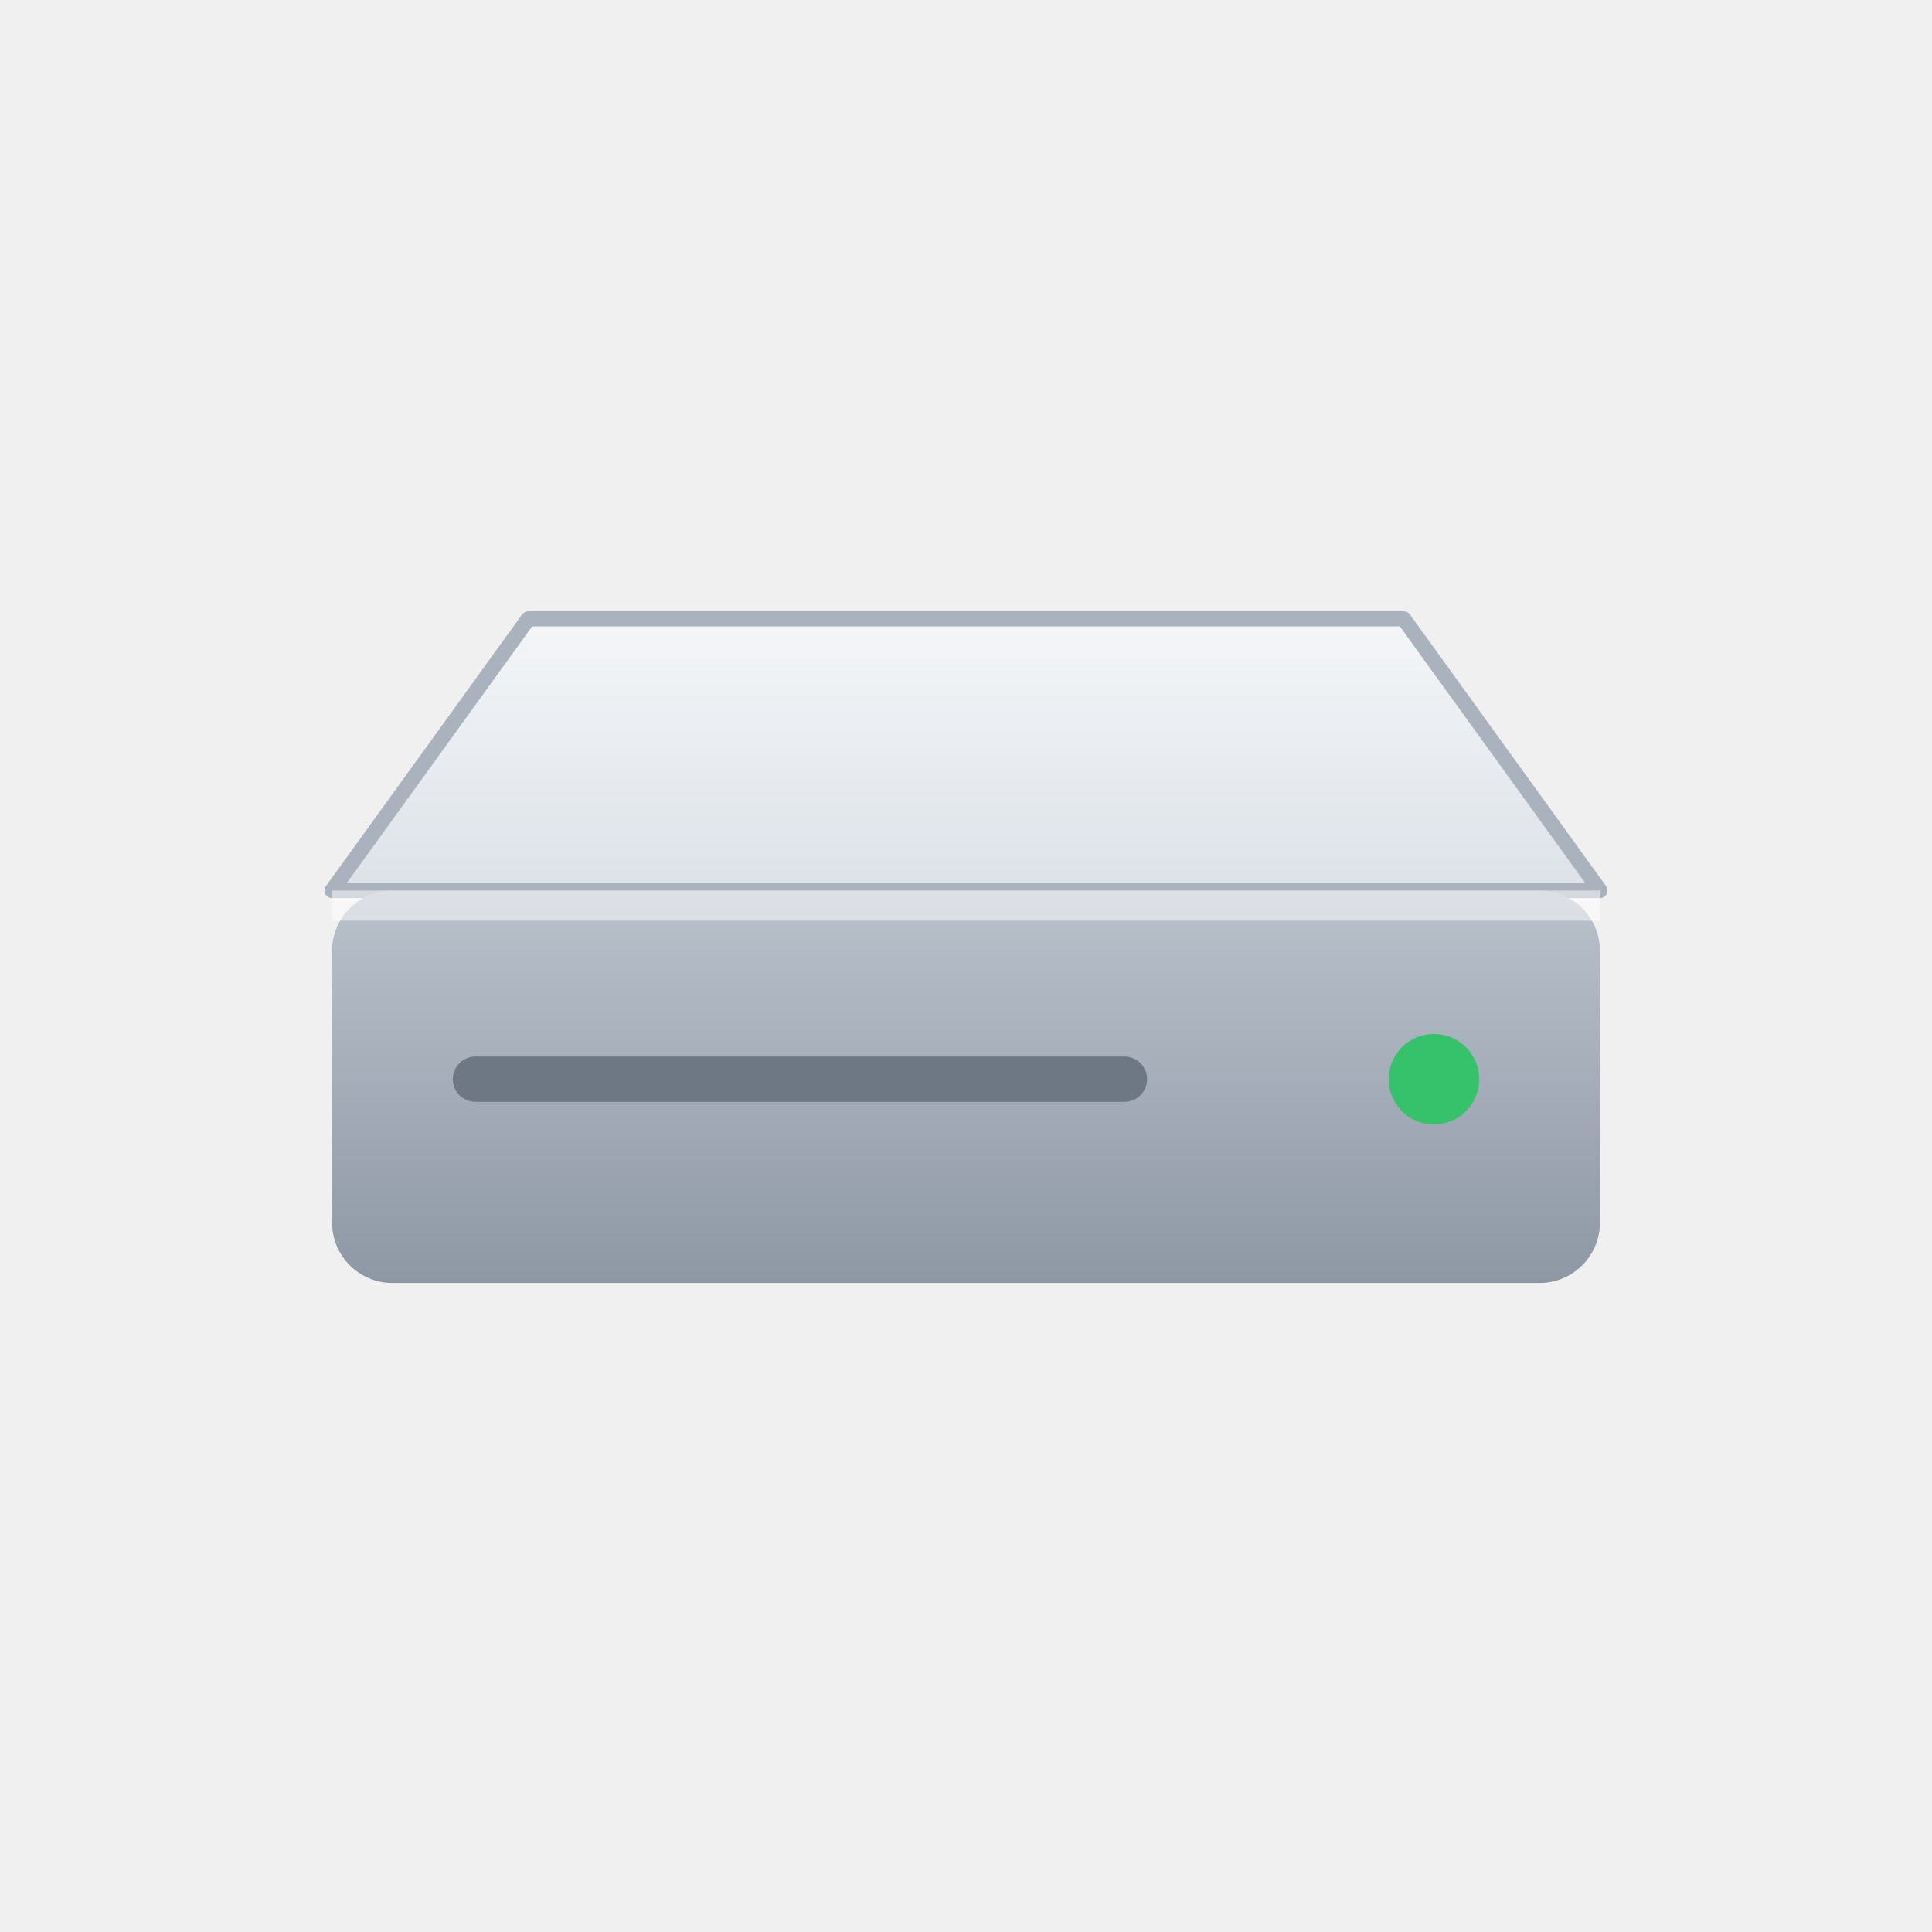
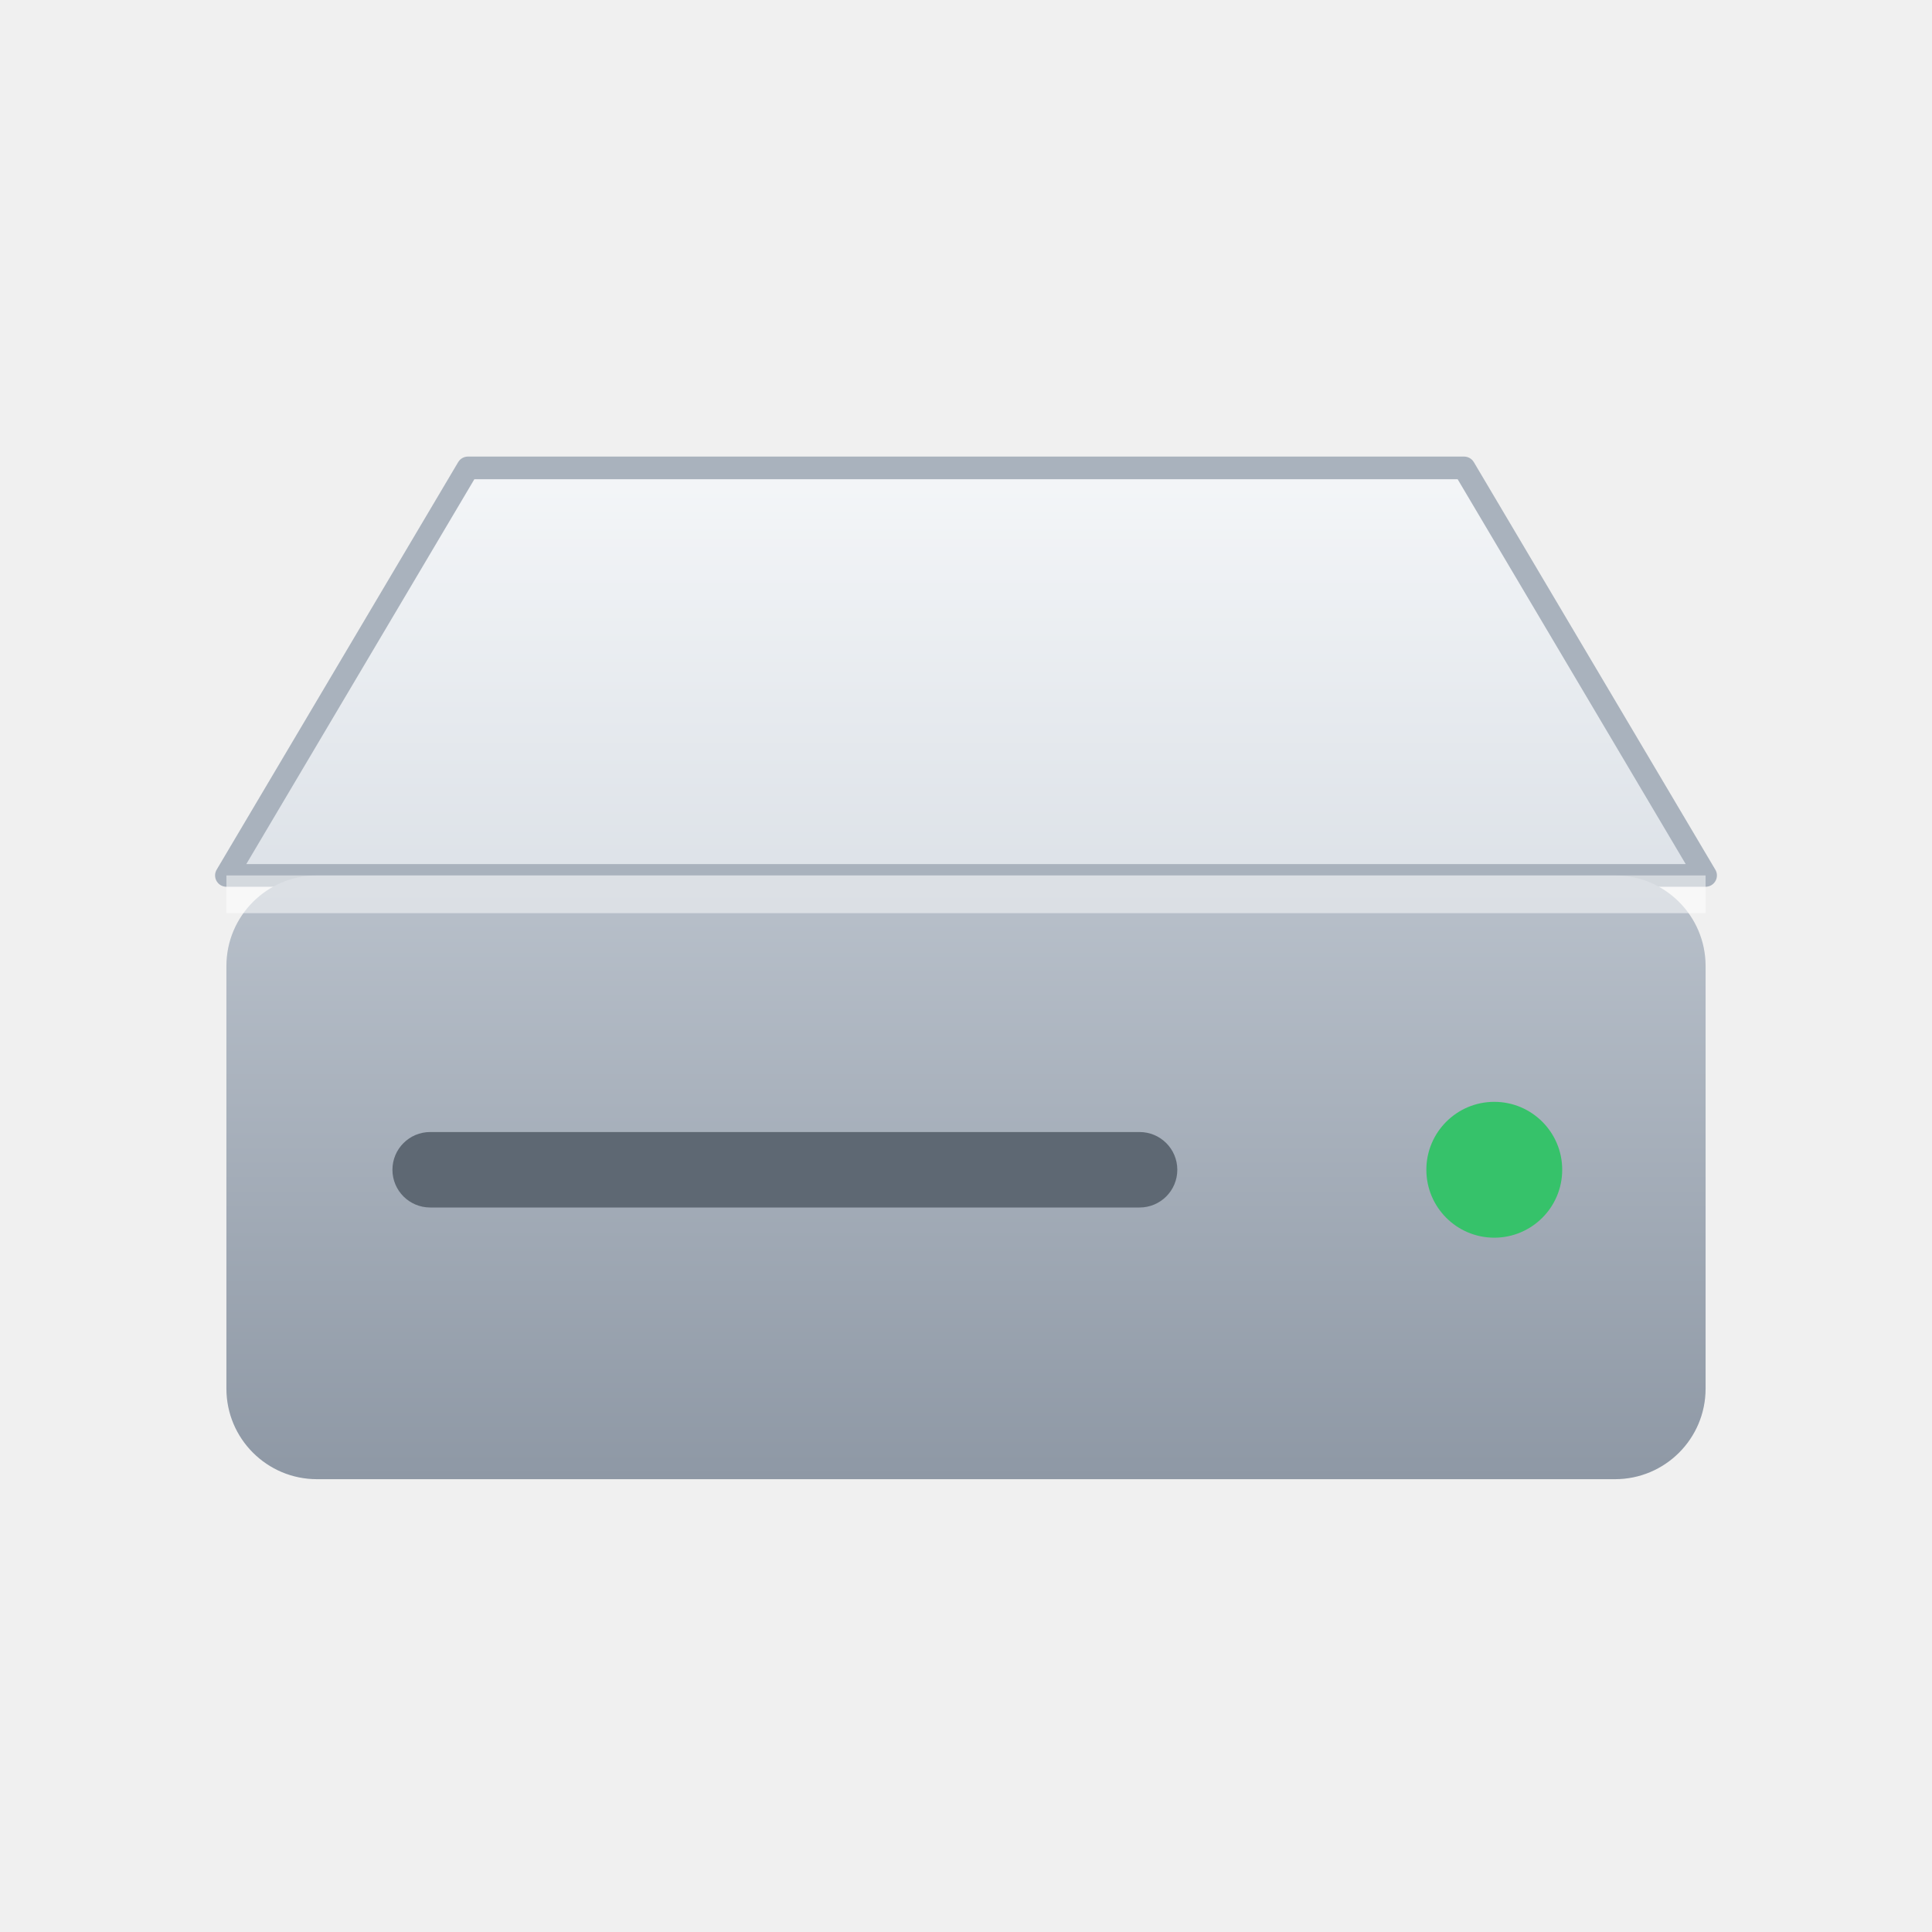
<svg xmlns="http://www.w3.org/2000/svg" width="256" height="256" viewBox="0 0 256 256">
  <defs>
    <linearGradient id="top" x1="0" y1="0" x2="0" y2="1">
      <stop offset="0" stop-color="#F4F6F8" />
      <stop offset="1" stop-color="#DDE2E8" />
    </linearGradient>
    <linearGradient id="side" x1="0" y1="0" x2="0" y2="1">
      <stop offset="0" stop-color="#B9C1CB" />
      <stop offset="1" stop-color="#8E98A5" />
    </linearGradient>
  </defs>
-   <path d="M 44 118 L 70 82 H 186 L 212 118 Z" fill="url(#top)" stroke="#A9B2BD" stroke-width="2" stroke-linejoin="round" />
-   <rect x="44" y="118" width="168" height="52" rx="8" fill="url(#side)" />
-   <rect x="44" y="118" width="168" height="4" fill="#FFFFFF" opacity="0.5" />
-   <rect x="60" y="140" width="92" height="6" rx="3" fill="#6E7884" />
-   <circle cx="190" cy="143" r="6" fill="#36C26A" />
+   <path d="M 30 116 L 62 62 H 194 L 226 116 Z" fill="url(#top)" stroke="#A9B2BD" stroke-width="3" stroke-linejoin="round" />
+   <rect x="30" y="116" width="196" height="80" rx="12" fill="url(#side)" />
+   <rect x="30" y="116" width="196" height="5" fill="#FFFFFF" opacity="0.5" />
+   <rect x="52" y="150" width="104" height="10" rx="5" fill="#5E6873" />
+   <circle cx="198" cy="155" r="9" fill="#36C26A" />
</svg>
